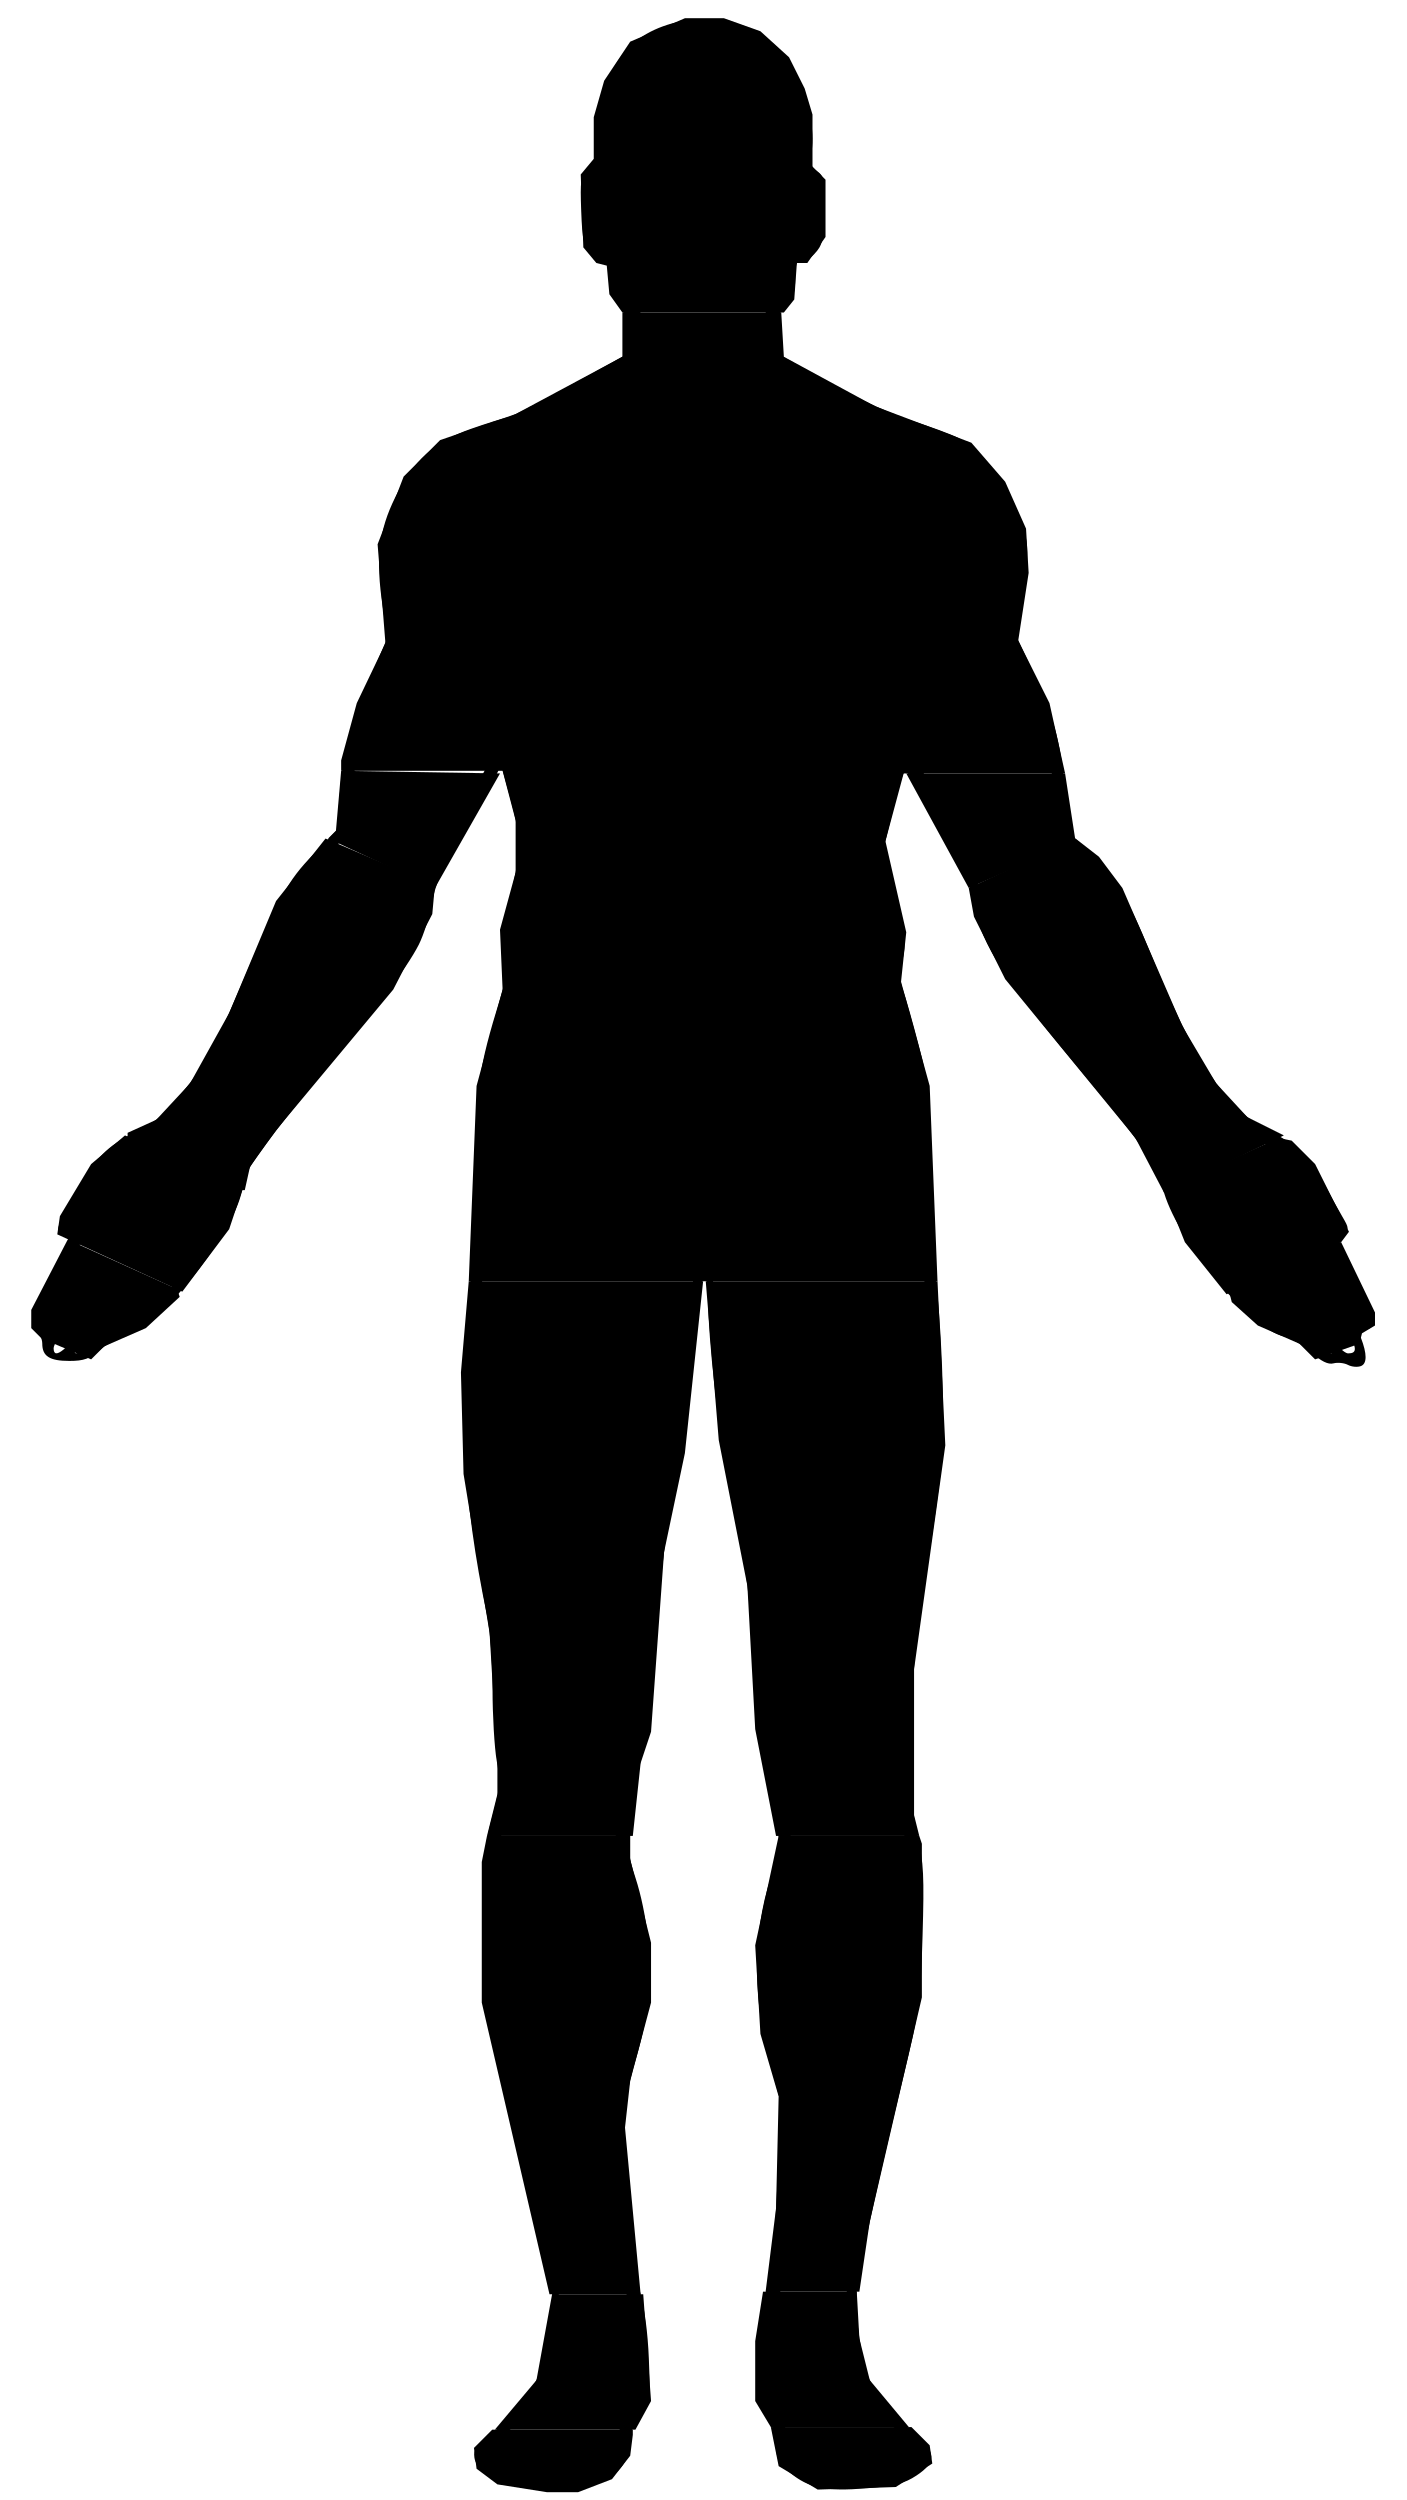
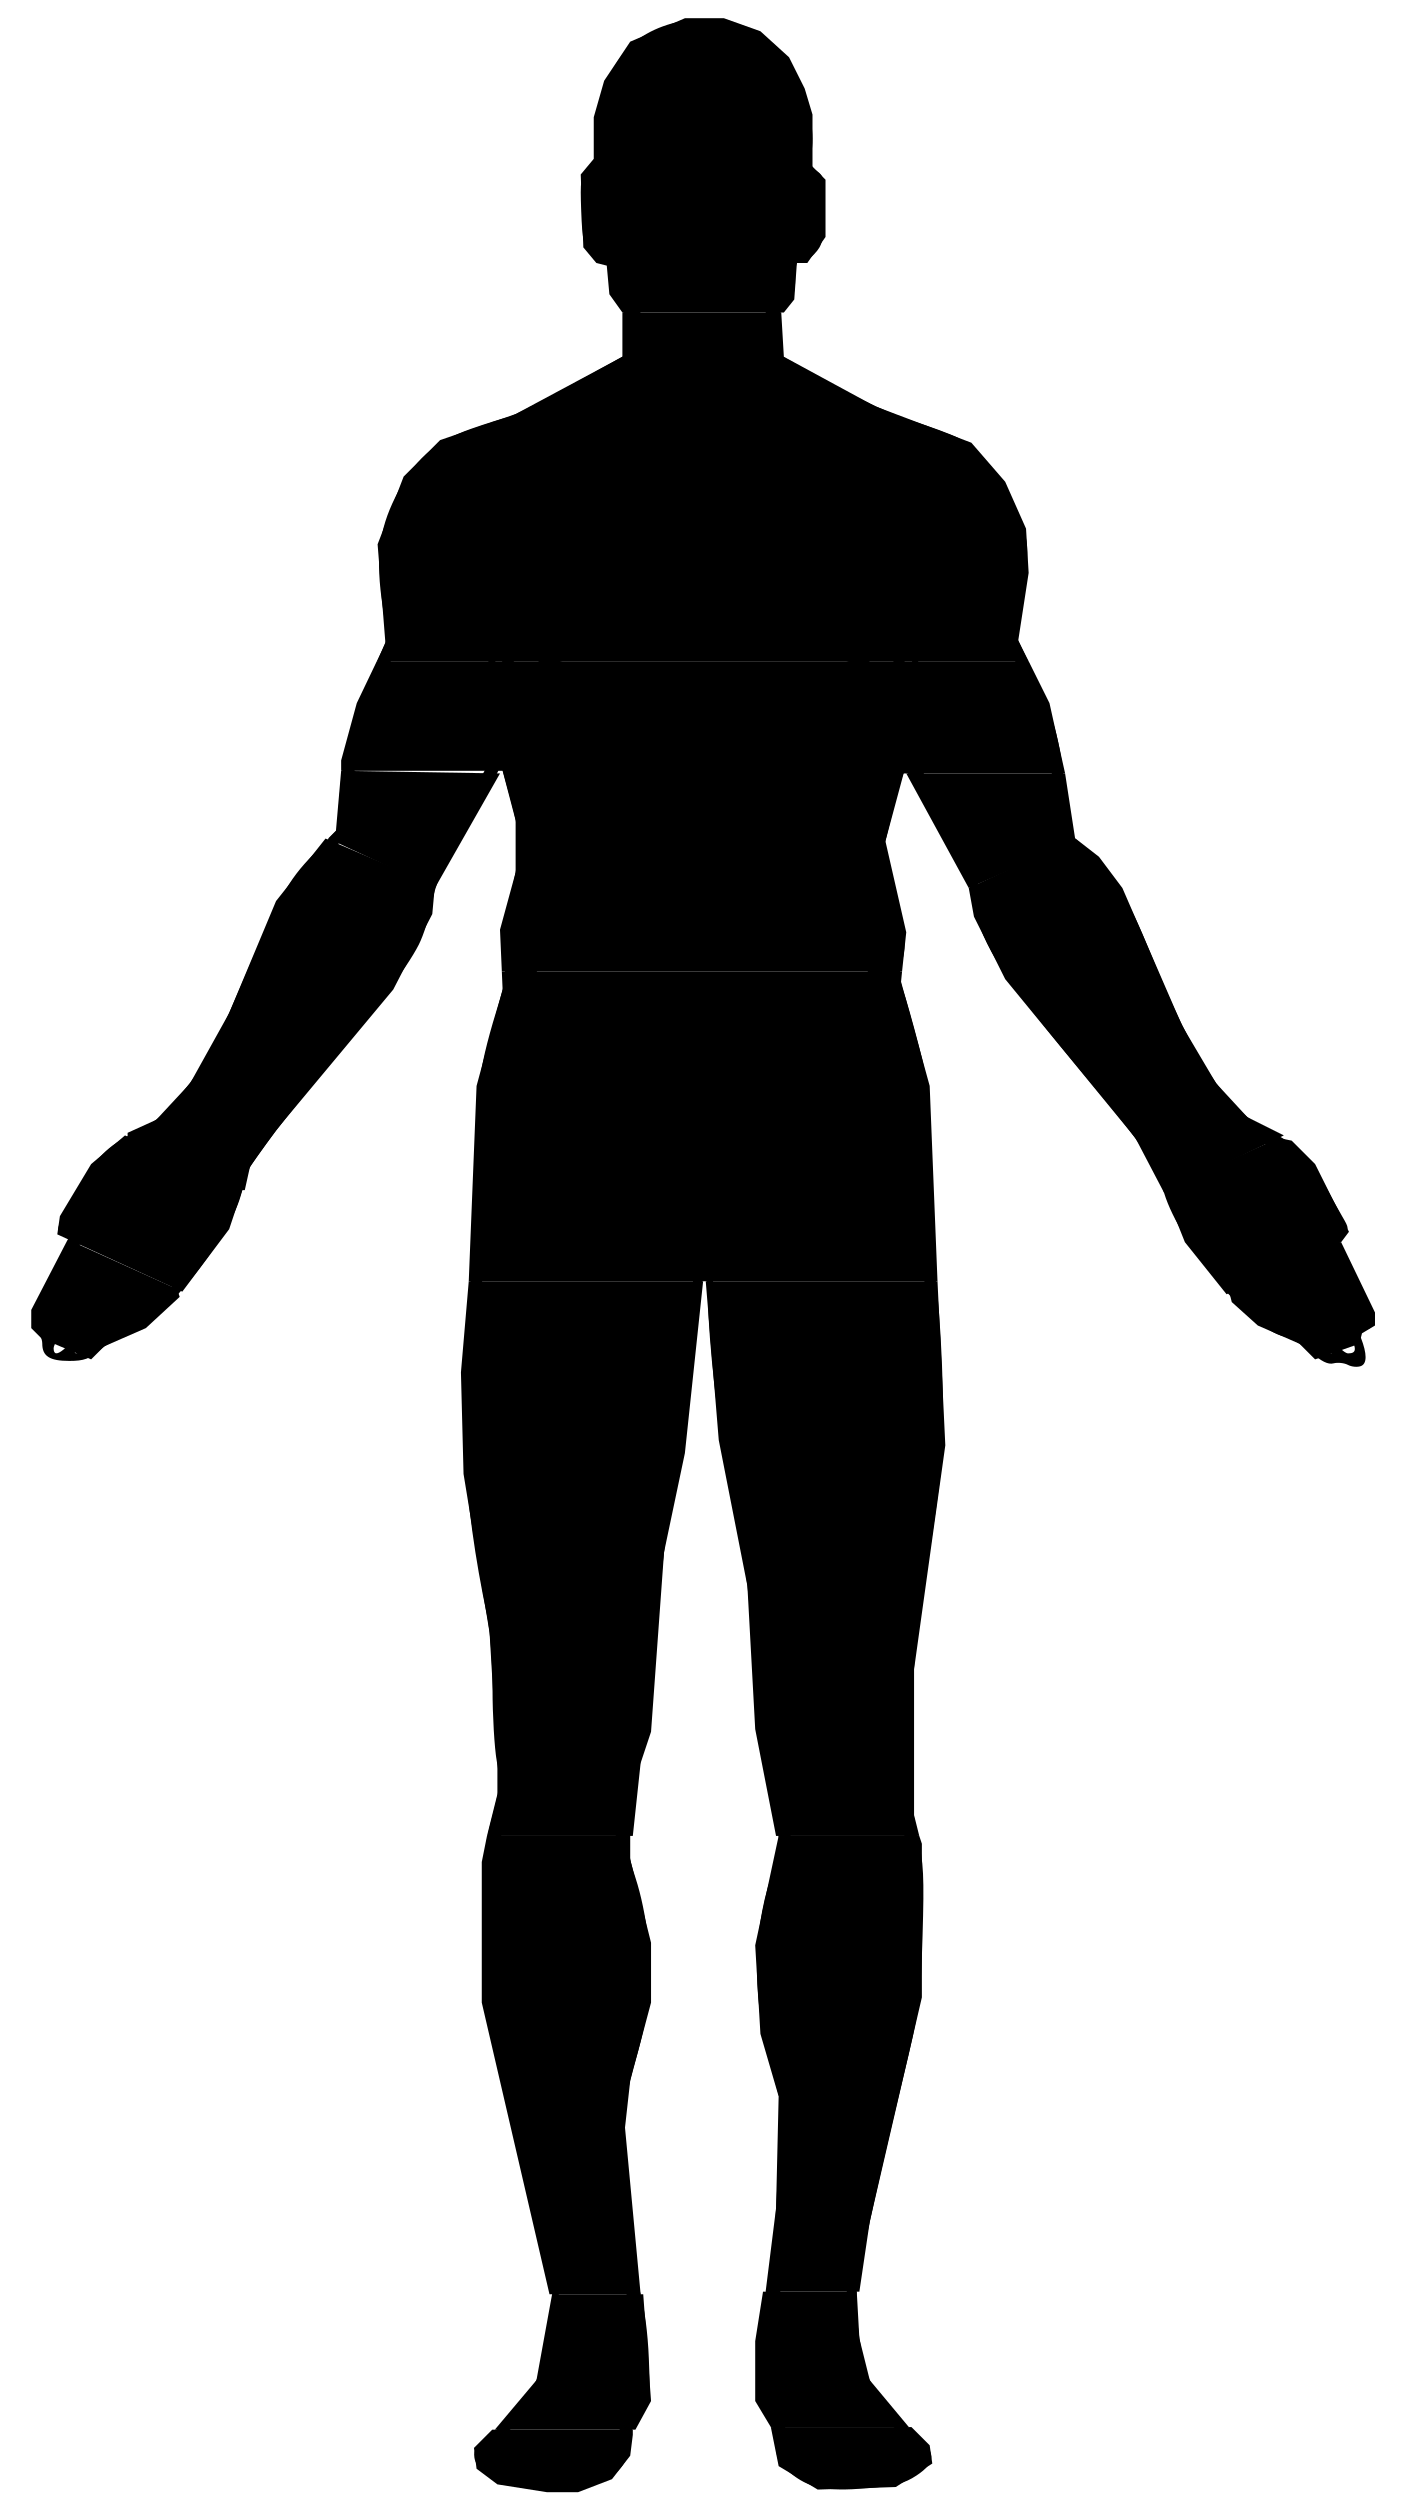
<svg xmlns="http://www.w3.org/2000/svg" viewBox="0 0 540 960">
  <g id="regions">
    <path id="head" class="region" d="M 263.0 7.0 L 278.0 7.0 L 292.0 12.0 L 303.0 22.0 L 309.0 34.0 L 312.0 44.0 L 312.0 64.0 L 317.0 69.0 L 317.0 91.0 L 310.0 101.0 L 306.0 101.0 L 305.0 115.0 L 301.0 120.0 L 239.0 120.0 L 234.0 113.0 L 233.0 102.0 L 229.0 101.0 L 224.0 95.0 L 223.0 67.0 L 228.0 61.0 L 228.0 45.0 L 232.0 31.0 L 242.0 16.0 Z" />
-     <path id="trunk" class="region" d="M 239.0 120.0 L 300.0 120.0 L 301.0 137.0 L 336.0 156.0 L 373.0 170.0 L 386.0 185.0 L 394.0 203.0 L 395.0 220.0 L 391.0 246.0 L 403.0 270.0 L 409.0 297.0 L 347.0 297.0 L 340.0 323.0 L 348.0 358.0 L 346.0 377.0 L 357.0 417.0 L 360.0 492.0 L 180.0 492.0 L 183.0 417.0 L 193.0 380.0 L 192.0 357.0 L 198.0 335.0 L 198.0 315.0 L 193.0 296.0 L 131.0 296.0 L 131.0 292.0 L 137.0 270.0 L 148.0 247.0 L 145.0 209.0 L 155.0 183.0 L 169.0 169.0 L 198.0 159.0 L 239.0 137.0 Z" />
+     <path id="chest" class="region" d="M 239.0 120.0 L 300.0 120.0 L 301.0 137.0 L 336.0 156.0 L 373.0 170.0 L 386.0 185.0 L 394.0 203.0 L 395.0 220.0 L 391.0 246.0 L 395.0 253.9 L 144.7 253.9 L 148.0 247.0 L 145.0 209.0 L 155.0 183.0 L 169.0 169.0 L 198.0 159.0 L 239.0 137.0 Z" />
+     <path id="abdomen" class="region" d="M 395.0 253.9 L 403.0 270.0 L 409.0 297.0 L 347.0 297.0 L 340.0 323.0 L 348.0 358.0 L 346.4 373.0 L 192.7 373.0 L 192.0 357.0 L 198.0 335.0 L 198.0 315.0 L 193.0 296.0 L 131.0 296.0 L 131.0 292.0 L 137.0 270.0 L 144.7 253.9 Z" />
+     <path id="pelvis" class="region" d="M 346.4 373.0 L 346.0 377.0 L 357.0 417.0 L 360.0 492.0 L 180.0 492.0 L 183.0 417.0 L 193.0 380.0 L 192.7 373.0 Z" />
    <path id="arm-left" class="region" d="M 131.0 296.0 L 192.0 297.0 L 167.0 341.0 L 126.0 322.0 L 129.0 319.0 Z" />
    <path id="arm-right" class="region" d="M 348.0 297.0 L 409.0 297.0 L 413.0 323.0 L 372.0 341.0 Z" />
    <path id="forearm-left" class="region" d="M 125.0 322.0 L 167.0 340.0 L 166.0 351.0 L 151.0 380.0 L 106.0 434.0 L 96.0 448.0 L 94.0 457.0 L 92.0 457.0 L 49.0 437.0 L 49.0 435.0 L 60.0 430.0 L 73.0 416.0 L 88.0 389.0 L 106.0 346.0 Z" />
    <path id="forearm-right" class="region" d="M 413.0 322.0 L 422.0 329.0 L 431.0 341.0 L 454.0 394.0 L 467.0 416.0 L 479.0 429.0 L 493.0 436.0 L 447.0 458.0 L 436.0 437.0 L 386.0 376.0 L 374.0 352.0 L 372.0 341.0 Z" />
    <path id="hand-left" class="region" d="M 48.0 436.0 L 93.0 457.0 L 88.0 472.0 L 70.0 496.0 L 22.0 474.0 L 23.0 467.0 L 35.0 447.0 Z" />
    <path id="hand-right" class="region" d="M 491.0 437.0 L 496.0 438.0 L 505.0 447.0 L 518.0 473.0 L 515.0 477.0 L 471.0 497.0 L 455.0 477.0 L 447.0 457.0 Z" />
    <path id="finger-left" class="region" d="M 26.0 476.0 L 68.0 495.0 L 69.0 498.0 L 56.0 510.0 L 40.0 517.0 L 35.0 522.0 L 16.0 514.0 L 12.0 510.0 L 12.0 503.0 Z" />
    <path id="finger-right" class="region" d="M 513.0 477.0 L 515.0 477.0 L 528.0 504.0 L 528.0 509.0 L 523.0 512.0 L 522.0 516.0 L 505.0 522.0 L 499.0 516.0 L 483.0 509.0 L 473.0 500.0 L 472.0 496.0 Z" />
    <path id="thigh-left" class="region" d="M 180.0 492.0 L 270.0 492.0 L 263.0 558.0 L 255.0 596.0 L 250.0 665.0 L 246.0 677.0 L 243.0 705.0 L 187.0 705.0 L 191.0 689.0 L 191.0 678.0 L 188.0 627.0 L 178.0 566.0 L 177.0 527.0 Z" />
    <path id="thigh-right" class="region" d="M 271.0 492.0 L 360.0 492.0 L 363.0 555.0 L 351.0 641.0 L 351.0 697.0 L 353.0 705.0 L 298.0 705.0 L 290.0 664.0 L 287.0 609.0 L 276.0 553.0 Z" />
    <path id="leg-left" class="region" d="M 187.0 705.0 L 242.0 705.0 L 242.0 714.0 L 250.0 746.0 L 250.0 769.0 L 242.0 799.0 L 240.0 817.0 L 246.0 881.0 L 211.0 881.0 L 185.0 769.0 L 185.0 715.0 Z" />
    <path id="leg-right" class="region" d="M 299.0 705.0 L 353.0 705.0 L 354.0 708.0 L 354.0 767.0 L 334.0 853.0 L 330.0 880.0 L 294.0 880.0 L 298.0 848.0 L 299.0 805.0 L 292.0 781.0 L 290.0 747.0 Z" />
    <path id="foot-left" class="region" d="M 212.0 881.0 L 247.0 881.0 L 250.0 922.0 L 244.0 933.0 L 190.0 933.0 L 206.0 914.0 Z" />
    <path id="foot-right" class="region" d="M 293.0 880.0 L 329.0 880.0 L 330.0 898.0 L 334.0 914.0 L 349.0 932.0 L 296.0 932.0 L 290.0 922.0 L 290.0 899.0 Z" />
    <path id="toe-left" class="region" d="M 189.0 933.0 L 243.0 933.0 L 243.0 935.0 L 242.0 943.0 L 235.0 952.0 L 222.0 957.0 L 210.0 957.0 L 191.0 954.0 L 183.0 948.0 L 182.0 940.0 Z" />
    <path id="toe-right" class="region" d="M 296.0 932.0 L 350.0 932.0 L 357.0 939.0 L 358.0 946.0 L 344.0 955.0 L 314.0 956.0 L 299.0 947.0 Z" />
  </g>
  <g id="silhouette">
    <path id="body-outline" d="M 210.92 956.04 C 198.68 955.16 192.07 953.94 190.17 952.21 189.13 951.26 187 949.76 185.43 948.88 183.87 948 182.39 945.62 182.15 943.59 181.8 940.72 182.93 939 187.23 935.91 190.27 933.73 196.03 927.76 200.02 922.66 206.97 913.8 207.4 912.71 209.82 897.97 L 212.36 882.56 205.89 853.32 C 202.33 837.24 196.39 811.66 192.69 796.47 L 185.97 768.87 185.73 739.81 C 185.52 713.4 185.81 709.6 188.92 698.07 191.97 686.77 192.17 684.39 190.74 676.16 189.85 671.08 189.13 658.69 189.13 648.62 189.13 637.97 188.22 626 186.96 620.02 177.8 576.47 175.6 537.84 180.03 498.63 181.46 485.96 182.55 464.67 182.62 447.78 182.76 417.5 183.84 410.08 191.95 383.77 194.19 376.54 194.4 373.79 193.14 368.29 191.83 362.58 192.17 359.36 195.45 346.26 200.15 327.51 200.21 321.93 195.86 306.12 L 192.46 293.77 188.46 301.76 C 186.26 306.16 180.66 315.96 176.01 323.55 169.63 333.99 167.15 339.64 165.88 346.71 164.96 351.85 162.67 359.08 160.81 362.76 156.23 371.79 142.3 390.43 124.79 410.97 111.94 426.04 97.25 445.21 95.47 449.23 95.11 450.03 93.75 454.52 92.43 459.2 87.52 476.63 60.83 509.42 48.95 512.62 45.76 513.48 41 516.07 38.36 518.39 34.51 521.78 32.21 522.6 26.64 522.6 19.06 522.6 16.23 520.8 16.23 515.95 16.23 514.21 15.2 511.93 13.93 510.88 10.65 508.15 12.08 502.91 19.82 489.26 27.07 476.48 27.4 475.35 24.22 474.13 20.99 472.89 21.37 471.7 29.43 457.7 37.39 443.87 40.61 440.57 51.83 434.74 61.54 429.7 63.81 427.65 73.15 415.56 79.09 407.89 83.8 398.98 91.57 380.75 107.18 344.13 110.34 338.37 120.36 328.05 L 129.4 318.74 130.3 306.98 C 131.75 288.15 133.7 280.31 141.44 262.1 L 148.73 244.95 146.95 232.98 C 144.18 214.41 145.4 203.84 151.81 190.88 158.75 176.83 166.75 169.61 180.84 164.68 186.6 162.67 192.94 160.67 194.94 160.24 196.94 159.81 207.73 154.37 218.91 148.15 L 239.25 136.83 239.68 128.04 C 240.03 120.71 239.61 118.81 237.14 116.57 235.01 114.65 234.17 112.09 234.17 107.57 234.17 103.3 233.55 101.26 232.24 101.26 231.18 101.26 228.82 99.67 226.99 97.72 224.13 94.67 223.6 92.35 223.18 80.98 222.75 69.17 222.99 67.59 225.53 66.01 227.91 64.52 228.36 62.57 228.36 53.75 228.36 41.7 231.82 30.84 238.67 21.38 248.43 7.91 272.68 3.09 288.65 11.45 297.53 16.1 301.12 19.85 305.99 29.58 310.6 38.79 312.91 50.28 311.69 57.92 310.93 62.7 311.28 64.01 313.8 65.78 316.51 67.68 316.79 69.2 316.54 80.83 316.29 92.35 315.87 94.18 312.69 97.55 310.74 99.64 308.28 101.02 307.25 100.62 305.86 100.09 305.36 101.75 305.36 106.86 305.36 112.22 304.6 114.54 302.07 116.92 299.17 119.64 298.87 121.03 299.53 128.4 L 300.28 136.79 319.16 147.33 C 330.04 153.41 343.29 159.5 350.4 161.69 357.19 163.79 365.07 166.68 367.9 168.13 378.81 173.69 390.39 190.58 393.85 205.98 394.89 210.61 394.65 216.7 392.94 228.69 L 390.61 245.07 395.89 256.35 C 404.52 274.75 407.14 284.06 408.89 302.49 L 410.54 319.92 417.39 326.12 C 427.23 335.01 433.28 344.95 441.94 366.42 458.04 406.31 470.87 425.83 486.06 433.52 497.84 439.48 502.58 443.83 507.78 453.39 510.44 458.29 513.88 464.46 515.41 467.1 518.12 471.74 518.12 471.96 515.55 473.88 513.04 475.76 513.29 476.61 520.27 489.56 528.34 504.53 529.35 509.35 524.67 510.58 522.63 511.11 521.97 512.11 522.59 513.71 524.98 519.88 524.98 523.65 522.6 524.57 521.27 525.08 519.02 524.88 517.61 524.12 516.2 523.37 513.7 523.1 512.06 523.53 509.98 524.08 507.35 522.77 503.47 519.28 500.39 516.51 495.74 513.79 493.13 513.22 480.21 510.42 453.22 478.19 447.04 458.18 443.44 446.52 438.97 439.84 417.96 414.71 385.18 375.51 377.13 363.21 374.22 347.97 372.61 339.49 370.28 334.25 362.12 320.71 356.56 311.49 351.22 302.14 350.25 299.95 349.28 297.75 348.05 295.95 347.53 295.95 347.01 295.95 345.03 302.29 343.14 310.05 L 339.7 324.14 342.36 336.56 C 343.83 343.39 345.71 352.1 346.55 355.91 347.64 360.84 347.62 364.57 346.48 368.84 345.24 373.49 345.31 376.1 346.81 380.35 347.88 383.37 350.59 392.92 352.82 401.56 356.63 416.26 356.9 419.17 356.92 447.05 356.93 464.83 357.71 481.43 358.85 488.24 361.42 503.58 363.03 544.96 361.67 561.1 361.07 568.3 358.33 587.91 355.58 604.69 351.96 626.83 350.54 640.19 350.42 653.36 350.34 663.35 350.16 676.75 350.04 683.15 349.91 690.12 350.87 699.13 352.44 705.67 354.66 714.92 354.94 720.62 354.26 743.44 353.49 769.04 353.13 771.64 346.77 797.93 335 846.53 328.6 876.91 328.66 884 328.68 887.8 329.62 896.02 330.73 902.27 332.43 911.79 333.75 914.91 338.95 921.65 342.35 926.06 347.96 931.98 351.4 934.8 359.56 941.49 359.7 945.46 351.93 950.6 347.29 953.67 343.65 954.61 332.84 955.5 317.1 956.81 310.59 955.49 303.35 949.52 298.88 945.83 298.1 944.3 298.1 939.25 298.1 935.1 296.96 931.83 294.3 928.35 292.22 925.61 290.51 921.96 290.52 920.22 290.59 897.02 291.4 887.74 294 880.35 296.28 873.86 297.21 865.42 298.43 840.12 L 299.99 808.1 295.41 791.1 C 288.43 765.19 289.18 738.21 297.47 716.95 299.86 710.82 299.96 709.16 298.31 701.7 297.29 697.09 295.91 689.4 295.24 684.6 294.58 679.81 293.22 673.92 292.23 671.52 291.18 668.98 289.97 655.65 289.33 639.56 288.28 612.94 284.98 588.84 278.63 561.53 275.93 549.86 271.94 513.36 271.94 500.21 271.94 486.85 269.46 487.01 268.38 500.44 266.2 527.68 263.02 554.46 261.1 561.83 256.68 578.78 253.15 605.86 251.69 633.88 250.72 652.74 249.4 665.3 247.96 669.36 246.74 672.82 245.52 677.99 245.24 680.85 244.96 683.71 243.86 691.75 242.8 698.71 240.97 710.7 241.04 711.89 244.07 721.23 248.33 734.31 250.62 753.41 249.43 765.96 248.91 771.56 246.57 782.59 244.23 790.49 240.98 801.46 239.98 807.77 239.98 817.28 239.98 838.82 242.87 870.18 245.75 880.02 247.45 885.81 248.77 895.78 249.16 905.83 249.79 922.01 249.75 922.26 245.62 927.97 242.74 931.94 241.43 935.49 241.43 939.3 241.43 946.36 235.93 951.98 226.14 954.92 222.31 956.08 218.79 956.91 218.32 956.77 217.85 956.63 214.52 956.3 210.92 956.04 Z M 201.37 945.06 C 201.91 942.61 203.96 940.21 206.72 938.78 212.78 935.64 213.6 937.06 208.02 941.04 204.93 943.24 203.64 945.24 203.94 947.37 204.65 952.35 209.65 951.32 211.52 945.8 213.58 939.69 218.57 934.79 222 935.52 224.31 936 224.08 936.43 220.53 938.34 L 216.34 940.6 220.9 941.51 C 227.85 942.9 226.92 946.85 219.64 946.85 213.48 946.85 211.84 948.93 216.77 950.49 221.4 951.96 228.62 949.78 229.44 946.66 229.99 944.56 230.63 944.27 232.06 945.46 234.65 947.61 236.44 943.96 237.81 933.77 238.4 929.38 239.53 924.15 240.32 922.15 241.68 918.7 241.81 918.66 242.94 921.42 243.67 923.19 244.17 917.8 244.24 907.62 244.32 893.87 243.79 889.5 241.24 882.92 238.6 876.12 237.98 870.41 237.06 844.42 235.93 812.73 236.36 806.69 241.31 784.85 246.3 762.86 245.01 733.01 238.44 718.16 236.16 713 235.68 709.88 236.43 704.91 237.48 697.88 236.52 697.06 230.8 700.08 228.82 701.13 229.95 699.23 233.8 695.03 238.7 689.69 239.98 687.2 239.98 683.02 239.98 678.99 239.48 677.94 237.85 678.57 234.14 679.99 234.14 677.21 237.85 672.19 239.82 669.51 241.43 666.74 241.43 666.02 241.43 665.3 242.66 662.97 244.15 660.85 246.45 657.6 246.99 653.35 247.61 633.75 248.21 614.93 249.78 601.92 255.87 565.46 260 540.69 264.04 512.9 264.84 503.71 266.34 486.55 267.25 483.83 271.02 485.28 273.26 486.14 273.51 487.45 276.33 513.16 277.2 521.15 280.86 545.99 284.46 568.37 288.06 590.74 291.66 618.2 292.45 629.39 294.67 660.53 296.29 668.55 301.28 672.99 305.58 676.82 305.66 681.33 301.37 677.77 299.34 676.09 299.18 676.67 299.91 683.15 300.61 689.41 301.6 691.2 307.04 696.1 310.51 699.23 312.04 701.28 310.45 700.66 303.99 698.15 303.16 698.77 303.63 705.67 303.93 709.88 303.06 714.53 301.21 718.74 293.94 735.24 293.61 764.43 300.37 793.57 L 304.41 811 302.89 843.69 C 301.61 871.34 300.89 877.57 298.28 884.07 295.79 890.26 295.19 894.81 295.19 907.59 295.19 917.61 295.78 923.8 296.8 924.43 297.9 925.11 298.08 924.33 297.36 921.97 296.57 919.36 296.73 918.91 298.02 920.13 298.95 921.01 300.6 926.8 301.67 932.99 303.71 944.73 305.96 949.13 308.12 945.62 309.02 944.17 309.5 944.41 310.08 946.63 311.31 951.33 325.7 952.92 325.7 948.35 325.7 947.52 323.09 946.85 319.89 946.85 312.67 946.85 312.02 943.58 318.8 941.38 323.23 939.94 323.32 939.79 320.25 938.82 316.63 937.68 315.81 935.23 319.06 935.23 322.64 935.23 330.87 946.14 329.73 949.38 329.51 949.98 330.8 950.69 332.6 950.95 335.25 951.32 335.87 950.71 335.87 947.76 335.87 945.75 334.73 943.25 333.33 942.21 331.93 941.17 329.81 939.06 328.61 937.53 326.86 935.3 327.58 935.47 332.24 938.4 336.67 941.19 338.16 943.12 338.5 946.55 338.82 949.77 339.55 950.82 341.04 950.25 344.13 949.06 343.59 945.5 339.87 942.49 338.07 941.03 337.01 939.42 337.5 938.92 339.05 937.37 347.72 945.63 346.86 947.85 346.43 948.99 346.72 949.51 347.51 949.02 349.97 947.5 349.09 943.28 345.9 941.29 341.76 938.7 343.3 937.61 348.03 939.76 350.34 940.81 351.85 942.68 351.85 944.47 351.85 946.86 352.2 947.07 353.67 945.57 355.13 944.07 354.18 942.53 348.82 937.65 345.16 934.32 339.35 928.13 335.92 923.9 330.49 917.2 329.32 914.46 326.98 902.83 325.49 895.48 324.27 887.74 324.26 885.63 324.25 883.53 329.52 857.38 335.95 827.52 346.29 779.59 347.83 770.46 349.15 749.58 350.44 729.04 350.3 723.9 348.06 710.36 346.04 698.12 345.58 688.22 345.91 664.28 L 346.34 633.79 343.21 637.4 340.09 641.01 342.22 636.59 C 345.4 630 348.26 617.96 354.12 586.53 360.42 552.7 360.88 534.67 356.28 502.6 354.04 486.97 353.3 474.31 353.28 451.03 353.26 418.15 352.44 412.01 345.02 389.35 340.76 376.31 338.93 374.8 332.6 379.13 327.35 382.73 327.55 380.77 333.24 373.04 337.13 367.74 338.02 367.16 338.8 369.39 339.31 370.84 340.08 371.42 340.5 370.68 343.03 366.27 342.78 359.54 339.47 342.57 335.71 323.24 335.72 320.55 339.64 301.9 340.49 297.88 340.3 297.19 338.67 298.2 337.56 298.88 338.06 297.66 339.77 295.47 343.76 290.4 345.48 280.72 343.16 276.38 341.68 273.62 342.06 271.85 345.7 264.57 349.91 256.13 352.6 248 351.18 248 350.79 248 349.14 250.58 347.54 253.73 344.93 258.84 336.55 266.89 333.84 266.89 333.27 266.89 335.74 263.29 339.33 258.88 350.81 244.79 350.3 239.54 338.49 250.16 334.28 253.95 329.31 257.63 327.44 258.34 323.24 259.94 312.88 259.84 308.99 258.17 306.74 257.21 307.46 256.9 312.21 256.82 321.81 256.66 333.47 251.58 339.47 244.95 342.37 241.73 346.93 234.3 349.61 228.43 354.75 217.14 357.57 214.59 364.89 214.59 368.21 214.59 371.01 216.16 375.52 220.56 L 381.64 226.54 375.86 222.02 C 368.95 216.61 363.61 216.27 358.24 220.89 354.41 224.19 354.26 224.87 353.17 245.22 352.15 264.45 349.97 280.88 348.22 282.64 347.83 283.03 353.65 295.17 361.16 309.63 368.68 324.08 375.95 339.83 377.33 344.62 382.04 361.02 390.12 373.47 416.47 404.92 423.5 413.31 432.35 424.75 436.14 430.34 439.92 435.94 444.35 441.7 445.96 443.15 447.81 444.81 449.57 449.3 450.69 455.26 453.54 470.38 470.03 493.26 487.53 506.38 493.01 510.49 495.55 510.42 491.78 506.26 490.15 504.46 487.63 501.03 486.18 498.63 484.74 496.23 489.12 499.99 495.91 506.98 506.8 518.19 511.67 521.83 511.67 518.77 511.67 518.26 508.17 513.52 503.89 508.24 495.87 498.34 490.51 490.64 491.64 490.64 491.99 490.64 497.38 497.18 503.61 505.17 510.8 514.39 515.93 519.7 517.66 519.7 520.97 519.7 521.09 518 518.18 512.37 516.04 508.24 516.08 508.11 519.21 508.45 521.31 508.68 522.64 507.9 522.98 506.25 523.7 502.79 506.07 472.01 502.77 470.96 501.31 470.5 498.84 468.32 497.27 466.12 494.62 462.39 493.82 462.15 485.97 462.65 479.27 463.08 476.53 462.56 472.68 460.15 468.51 457.53 468.09 456.78 469.73 454.81 473.14 450.7 494.3 454.5 497.63 459.82 501.07 465.31 507.94 471.75 510.37 471.75 511.89 471.75 513.13 471.34 513.13 470.85 513.13 469.04 499.66 447.81 497.34 445.97 496.03 444.93 491.69 442.38 487.7 440.32 476.08 434.3 471.42 430.13 463.89 418.96 455.81 406.99 442.97 381.96 435.28 363.2 428.1 345.7 423.92 338.81 414.26 328.64 L 405.99 319.92 405 307.23 C 403.75 291.18 401.42 282.29 393.21 262.24 L 386.64 246.2 388.4 228.41 C 390 212.31 389.91 209.69 387.52 200.85 384.2 188.59 377.54 178.52 370.01 174.38 366.82 172.63 358.64 169.58 351.85 167.61 344.02 165.35 335.11 161.32 327.53 156.62 320.95 152.54 311.31 147.1 306.1 144.53 297.91 140.49 296.64 139.33 296.64 135.9 296.64 133.73 296.03 131.56 295.28 131.1 292.97 129.67 283.73 138.97 280.74 145.72 277.3 153.5 276.2 153.85 277.35 146.81 278.37 140.47 275.47 137.58 268.06 137.58 262.44 137.58 260.62 141.62 263.19 148.39 264.56 152 264.49 152.31 262.62 150.76 261.44 149.78 259.73 146.75 258.84 144.03 257.94 141.31 254.47 136.74 251.13 133.88 L 245.06 128.68 244.2 133.87 C 243.17 140.07 244.01 139.22 234.17 144.12 229.77 146.31 220.41 151.66 213.35 156 204.92 161.19 196.21 165.14 187.92 167.52 166.9 173.58 158.32 181.58 152.58 200.48 149.69 209.97 149.63 211.48 151.36 228.45 L 153.19 246.39 145.77 264.43 C 138.53 282.03 133.94 301.68 133.92 315.1 133.92 319.73 132.76 321.54 125.23 328.73 113.02 340.38 109.46 346.64 97.01 378.46 90.97 393.87 84.06 409.36 81.64 412.86 72.79 425.74 63.7 434.09 51.83 440.27 40.75 446.04 39.88 446.86 33.3 457.84 29.51 464.17 26.4 469.89 26.4 470.55 26.4 471.21 27.87 471.73 29.67 471.71 31.82 471.68 34.64 469.41 37.9 465.08 43.97 457.02 48.55 454.54 59.46 453.4 66.14 452.7 68.29 452.99 69.8 454.81 71.44 456.78 71.02 457.54 66.85 460.16 62.93 462.63 60.4 463.09 53.72 462.54 46.17 461.93 45.23 462.18 43.11 465.42 41.83 467.38 39.34 469.63 37.58 470.44 31.58 473.17 14.94 502.6 16.74 507.29 18.53 511.97 22.81 508.73 30.61 496.78 34.92 490.18 38.71 485.03 39.03 485.35 39.73 486.05 32.96 497.68 25.8 508.1 22.93 512.26 20.59 516.57 20.59 517.68 20.59 522.55 25.35 518.67 36.7 504.54 43.4 496.2 49.12 489.63 49.42 489.93 50.18 490.68 44.57 498.41 35.37 509.27 22.01 525.06 30.34 522.15 46.62 505.34 55.29 496.39 56.51 496.52 48.36 505.53 43.67 510.72 46.23 510.64 53.43 505.38 68.91 494.06 84.63 472.02 88.35 456.41 90.1 449.08 92.06 444.94 95.51 441.24 98.12 438.44 103.09 431.9 106.55 426.7 110.02 421.51 118.14 411.04 124.61 403.46 149.06 374.78 159.04 359.06 162.87 343.17 163.84 339.17 170.77 324.46 178.28 310.48 L 191.93 285.05 189.82 273.43 C 188.66 267.04 187.27 253.41 186.74 243.16 185.63 222.03 184.47 219.39 175.6 217.97 170.71 217.19 169.47 217.65 164.89 222.01 161.16 225.56 160.16 226.05 161.34 223.77 163.15 220.25 169.84 215.04 173.17 214.56 182.15 213.25 187.12 217.43 191.79 230.21 197.16 244.92 209.19 254.36 224.92 256.21 234.04 257.28 232.4 259.33 222.28 259.52 214.59 259.67 210.35 257.66 202.14 249.98 190.51 239.11 190.06 246.18 201.54 259.26 205.23 263.46 207.66 266.89 206.96 266.89 203.88 266.89 195.4 259 192.46 253.39 187.03 243.02 188.56 251.98 194.24 263.84 198.88 273.51 199.13 274.68 196.98 276.26 193.94 278.48 195.34 288.4 199.42 293.59 202.55 297.58 203.05 299.55 200.52 297.99 199.34 297.26 199.13 297.98 199.81 300.44 203.75 314.57 204.03 324.3 200.94 339.38 197.62 355.57 197.03 366.54 199.3 370.05 200.24 371.5 200.71 371.62 200.73 370.41 200.77 367.02 203.26 368.57 207.1 374.37 211.82 381.51 211.9 382.65 207.49 379.76 201.64 375.93 199.2 377.49 195.45 387.47 188.28 406.54 187.28 413.83 186.89 449.96 186.85 453.58 186.79 457.1 186.71 460.51 186.32 477.65 185.42 491.9 184.16 500.81 179.62 532.78 179.56 551.04 183.91 576.36 188.83 605 194.64 631.05 197.36 636.65 L 199.47 641.01 196.37 637.38 193.26 633.75 194.01 663.24 C 194.59 686.26 194.26 695.34 192.5 704.65 190.77 713.85 190.42 722.86 190.99 744.17 L 191.72 771.77 203.5 825.88 C 209.98 855.64 215.26 882.78 215.25 886.18 215.23 889.58 214.05 897.65 212.63 904.11 210.46 913.97 208.91 917.29 203.02 924.79 199.16 929.71 193.8 935.41 191.11 937.46 188.42 939.51 186.22 942.1 186.22 943.22 186.22 944.56 187.45 944.03 189.79 941.7 191.75 939.74 194.2 938.15 195.24 938.18 196.31 938.21 195.72 939.4 193.85 940.96 190.47 943.78 189.57 947.51 191.93 948.96 192.67 949.42 193.49 948.4 193.75 946.68 194 944.97 196.45 941.85 199.18 939.76 203.55 936.4 203.95 936.31 202.52 938.98 201.64 940.64 199.89 942.85 198.65 943.88 195.93 946.13 195.71 949.28 198.21 950.14 199.21 950.49 200.13 950.38 200.26 949.9 200.39 949.42 200.89 947.24 201.37 945.06 Z M 509.07 498.27 C 502.24 488.09 501.16 486.28 501.93 486.28 502.26 486.28 505.57 490.86 509.29 496.45 513.01 502.04 515.75 506.62 515.37 506.62 514.99 506.62 512.16 502.86 509.07 498.27 Z M 269.04 362.87 C 269.04 361.32 269.69 359.64 270.49 359.15 271.31 358.64 271.94 359.86 271.94 361.97 271.94 364.02 271.29 365.69 270.49 365.69 269.69 365.69 269.04 364.42 269.04 362.87 Z M 283.89 166.41 C 284.38 164.91 289.53 164.42 306.21 164.26 329.28 164.04 325.89 165.34 298.3 167.29 286.02 168.15 283.36 167.99 283.89 166.41 Z M 221.09 165.23 C 213.12 164.46 214.81 164.22 231.99 163.66 253.14 162.98 255.96 163.18 255.96 165.34 255.96 166.75 236.24 166.69 221.09 165.23 Z M 217.79 943.07 C 217.31 942.58 216.06 942.53 215.01 942.95 213.85 943.41 214.19 943.76 215.89 943.83 217.42 943.89 218.28 943.55 217.79 943.07 Z M 325.31 943.07 C 324.82 942.58 323.57 942.53 322.52 942.95 321.36 943.41 321.71 943.76 323.4 943.83 324.93 943.89 325.79 943.55 325.31 943.07 Z M 282.78 132.32 C 284.07 131.83 288.68 126.88 293.02 121.34 300.73 111.48 303.24 105.14 302.18 98.18 301.66 94.78 301.62 94.79 299.21 99.08 297.64 101.88 296.74 102.57 296.7 101.01 296.67 99.67 298.23 96.69 300.17 94.39 302.49 91.63 304.11 87.26 304.92 81.56 306.02 73.88 306.52 72.94 309.43 73.05 311.23 73.11 312.45 72.46 312.15 71.6 311.84 70.73 310.63 70.09 309.47 70.18 307.74 70.31 307.36 67.85 307.44 57.11 307.53 45.52 307.03 42.78 303.46 35.15 297.06 21.47 289.64 15.16 275.44 11.34 270.77 10.08 267.97 10.2 262.25 11.9 250.05 15.52 243.37 21.49 237.32 34.16 232.32 44.63 232.01 46.1 232.3 57.87 232.57 68.62 232.28 70.38 230.28 70.22 228.99 70.11 227.69 70.73 227.38 71.6 227.08 72.46 228.31 73.11 230.13 73.05 232.81 72.95 233.5 73.76 233.73 77.29 233.99 81.35 233.94 81.4 232.93 78.01 232.34 76.02 230.91 74.38 229.74 74.38 228.07 74.38 227.73 76.22 228.12 83.1 228.6 91.83 231.04 96.66 234.03 94.81 236.58 93.23 235.88 91.1 232.35 89.68 230.01 88.74 229.77 88.34 231.52 88.28 232.87 88.23 234.25 86.71 234.6 84.92 235.18 81.91 235.24 81.94 235.42 85.36 235.53 87.4 237.26 91.29 239.25 94 241.25 96.7 242.84 99.94 242.79 101.18 242.72 102.68 242.16 102.34 241.11 100.17 238.58 94.91 237.38 96.38 238.15 103.8 238.72 109.32 240.46 112.81 246.77 121.14 251.12 126.89 255.45 131.9 256.41 132.29 258.99 133.34 280.06 133.37 282.78 132.32 Z M 261.27 114.7 C 260.9 114.1 263.64 113.81 267.36 114.04 277.97 114.73 279.26 115.44 270.21 115.62 265.67 115.71 261.64 115.3 261.27 114.7 Z M 259.59 108.53 C 261.19 107.84 265.77 107.28 269.76 107.28 273.76 107.28 278.34 107.84 279.93 108.53 281.84 109.34 278.34 109.77 269.76 109.77 261.19 109.77 257.69 109.34 259.59 108.53 Z M 263.95 98.26 C 260.25 95.89 260.05 95.46 262.57 95.46 264.21 95.45 266.32 96.22 267.25 97.15 268.56 98.46 269.84 98.46 272.7 97.15 278.72 94.41 280.35 95.21 275.18 98.36 269.52 101.81 269.5 101.81 263.95 98.26 Z M 245.79 76.11 C 245.79 74.57 247.1 73.89 249.9 73.97 252.15 74.03 255.26 73.3 256.8 72.35 259.11 70.91 258.01 70.7 250.5 71.14 241.15 71.68 241.08 70.4 250.32 67.84 256.59 66.1 264.68 67.42 264.68 70.19 264.68 72.23 256.79 76.14 249.79 77.56 246.79 78.17 245.79 77.81 245.79 76.11 Z M 284.27 75.41 C 276.96 72.3 274.85 70.93 274.85 69.28 274.85 67.01 284.33 66.09 290.54 67.77 298.48 69.9 299.75 72.27 292.03 70.53 288.71 69.78 285.07 69.52 283.96 69.95 280.22 71.38 283.67 73.66 289.59 73.66 293.62 73.66 295.24 74.22 294.83 75.47 293.92 78.19 290.77 78.17 284.27 75.41 Z M 310.08 92.91 C 311.52 91.28 312.33 87.6 312.31 82.72 312.28 70.86 308.01 70.36 306.26 82.01 305.47 87.26 305.7 88.18 307.85 88.18 309.93 88.18 309.8 88.58 307.11 90.46 305.32 91.72 304.24 93.35 304.7 94.1 305.94 96.11 307.55 95.75 310.08 92.91 Z" />
  </g>
</svg>
